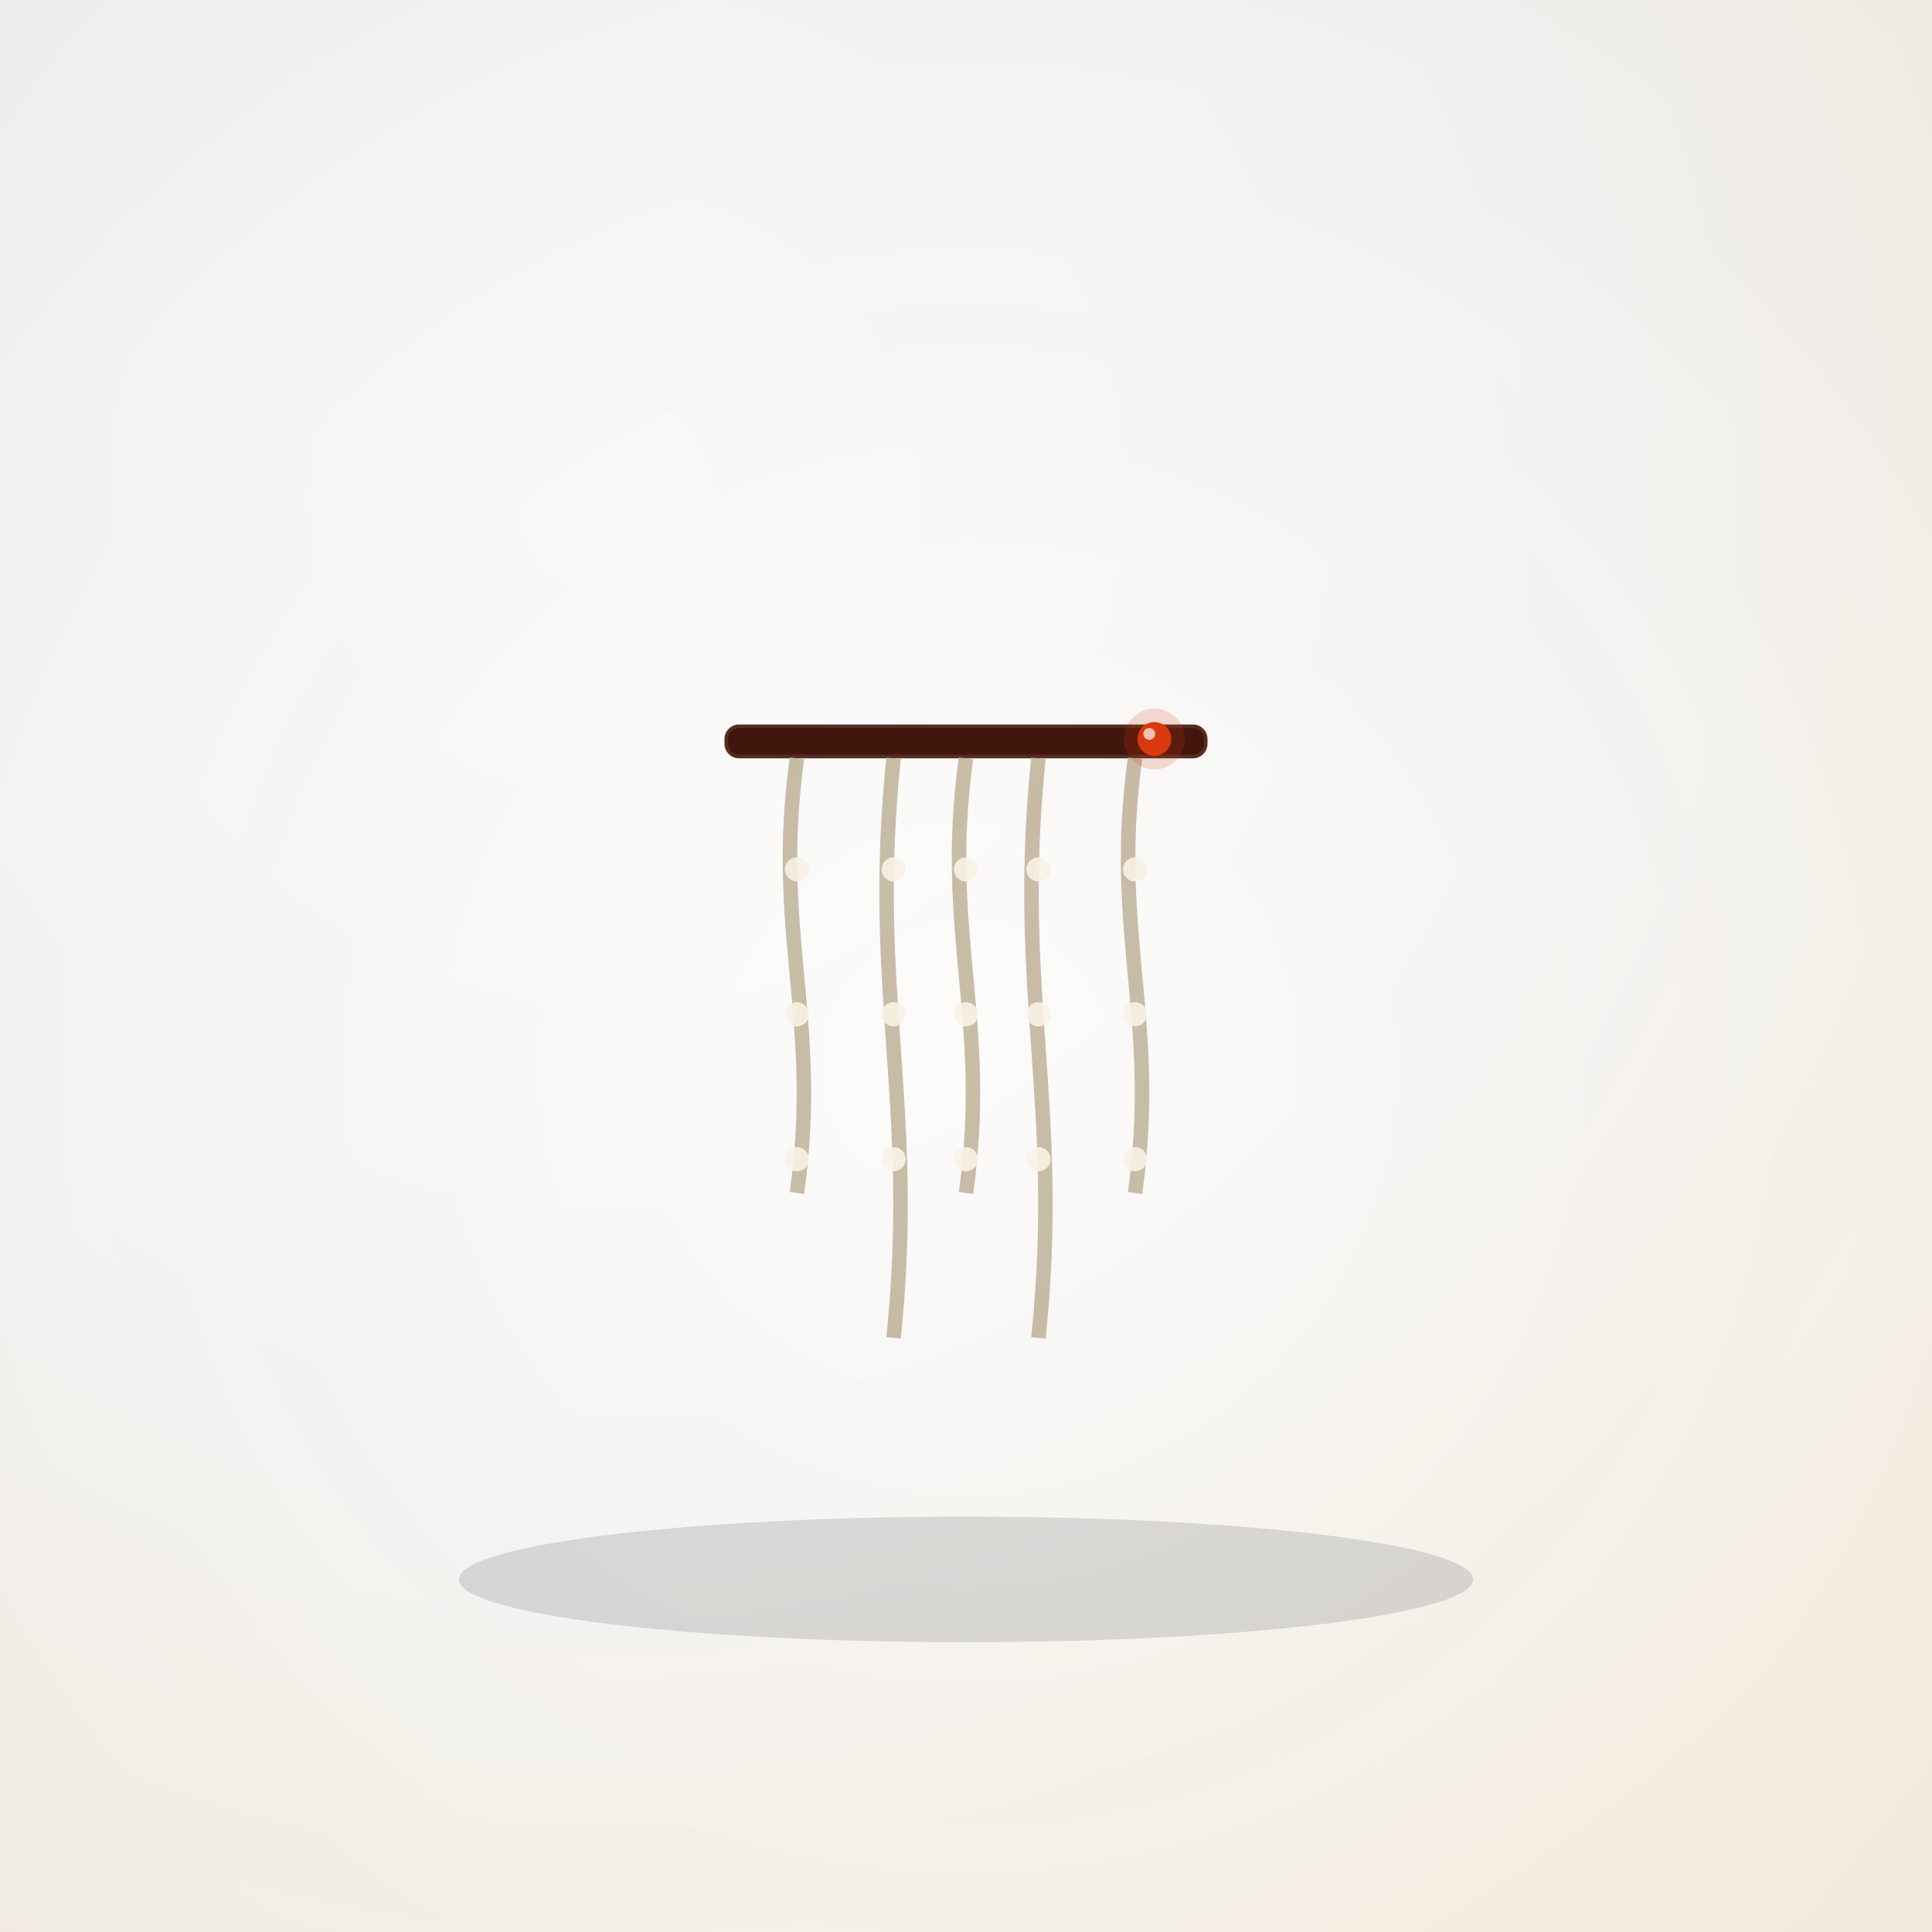
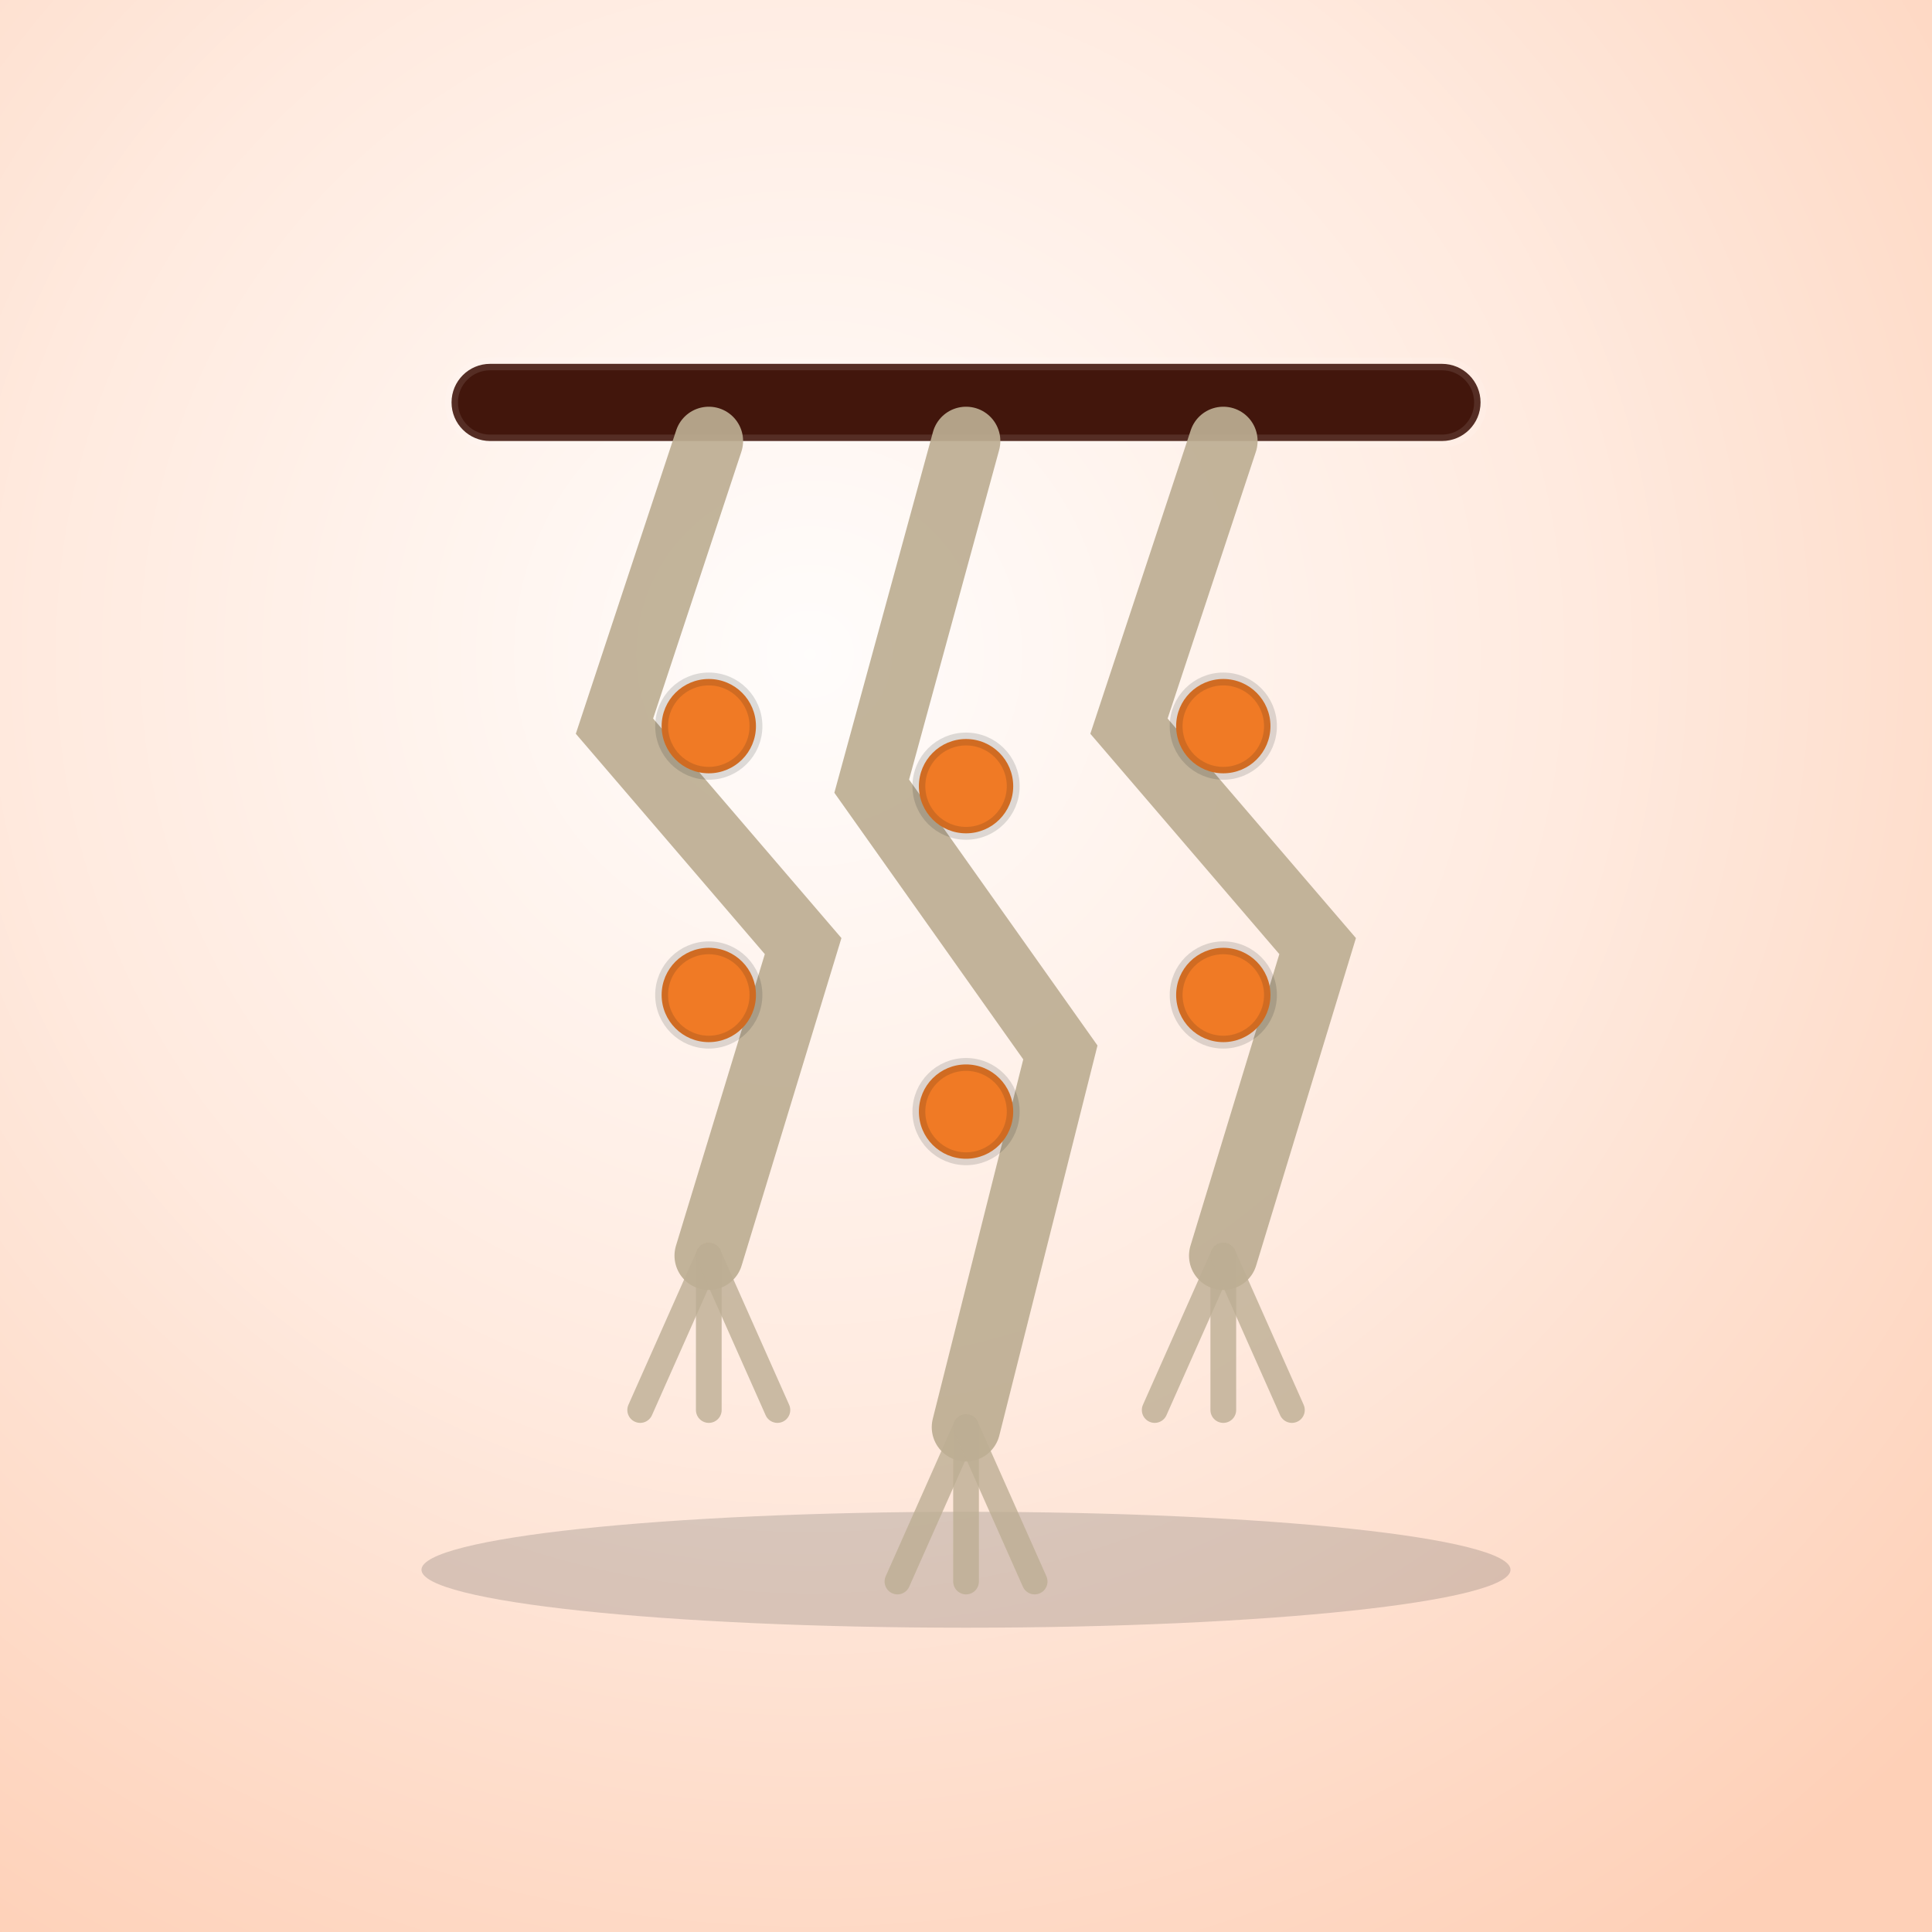
<svg xmlns="http://www.w3.org/2000/svg" viewBox="0 0 800 800" width="800" height="800">
  <defs>
-     <radialGradient id="wash97" cx="0.32" cy="0.26" r="0.95">
-       <stop offset="0" stop-color="#FFFFFF" stop-opacity="1" />
-       <stop offset="0.55" stop-color="#FBFAF8" stop-opacity="1" />
-       <stop offset="1" stop-color="#FEF6E6" stop-opacity="1" />
-     </radialGradient>
-     <radialGradient id="vig98" cx="0.5" cy="0.55" r="0.75">
-       <stop offset="0" stop-color="#0E1014" stop-opacity="0" />
-       <stop offset="1" stop-color="#0E1014" stop-opacity="0.06" />
+     <radialGradient id="glow111" cx="0.42" cy="0.34" r="0.8">
+       <stop offset="0" stop-color="#FFFFFF" stop-opacity="0.95" />
+       <stop offset="0.5" stop-color="#FFFFFF" stop-opacity="0.55" />
+       <stop offset="1" stop-color="#FFFFFF" stop-opacity="0" />
    </radialGradient>
  </defs>
-   <rect width="800" height="800" fill="#FBFAF8" />
-   <rect width="800" height="800" fill="url(#wash97)" />
-   <ellipse cx="400" cy="654" rx="210" ry="26" fill="#0E1014" opacity="0.13" filter="url(#blur99)" />
-   <rect x="300" y="300" width="200" height="14" rx="6" fill="#42160c" stroke="#FFFFFF" stroke-width="3" stroke-opacity="0.1" />
-   <path d="M 330 314 C 320 386 340 422 330 494" fill="none" stroke="#bdae93" stroke-width="6" stroke-opacity="0.8" />
-   <circle cx="330" cy="360" r="5" fill="#f9f4e9" opacity="0.9" />
-   <circle cx="330" cy="420" r="5" fill="#f9f4e9" opacity="0.9" />
-   <circle cx="330" cy="480" r="5" fill="#f9f4e9" opacity="0.9" />
-   <path d="M 370 314 C 360 410 380 458 370 554" fill="none" stroke="#bdae93" stroke-width="6" stroke-opacity="0.8" />
-   <circle cx="370" cy="360" r="5" fill="#f9f4e9" opacity="0.9" />
-   <circle cx="370" cy="420" r="5" fill="#f9f4e9" opacity="0.9" />
-   <circle cx="370" cy="480" r="5" fill="#f9f4e9" opacity="0.9" />
-   <path d="M 400 314 C 390 386 410 422 400 494" fill="none" stroke="#bdae93" stroke-width="6" stroke-opacity="0.8" />
-   <circle cx="400" cy="360" r="5" fill="#f9f4e9" opacity="0.9" />
-   <circle cx="400" cy="420" r="5" fill="#f9f4e9" opacity="0.9" />
-   <circle cx="400" cy="480" r="5" fill="#f9f4e9" opacity="0.9" />
-   <path d="M 430 314 C 420 410 440 458 430 554" fill="none" stroke="#bdae93" stroke-width="6" stroke-opacity="0.8" />
-   <circle cx="430" cy="360" r="5" fill="#f9f4e9" opacity="0.9" />
-   <circle cx="430" cy="420" r="5" fill="#f9f4e9" opacity="0.9" />
-   <circle cx="430" cy="480" r="5" fill="#f9f4e9" opacity="0.9" />
-   <path d="M 470 314 C 460 386 480 422 470 494" fill="none" stroke="#bdae93" stroke-width="6" stroke-opacity="0.8" />
-   <circle cx="470" cy="360" r="5" fill="#f9f4e9" opacity="0.9" />
-   <circle cx="470" cy="420" r="5" fill="#f9f4e9" opacity="0.9" />
-   <circle cx="470" cy="480" r="5" fill="#f9f4e9" opacity="0.9" />
-   <g>
-     <circle cx="478" cy="306" r="12.6" fill="#DC3A0C" opacity="0.18" />
-     <circle cx="478" cy="306" r="7" fill="#DC3A0C" />
-     <circle cx="475.9" cy="303.9" r="2.45" fill="#FFFFFF" opacity="0.7" />
+   <rect width="800" height="800" fill="#fed0b7" />
+   <rect width="800" height="800" fill="url(#glow111)" />
+   <ellipse cx="400" cy="650" rx="225.471" ry="24" fill="#0E1014" opacity="0.16" filter="url(#blur112)" />
+   <g transform="translate(-310.14,-381.96) scale(1.7754)">
+     <rect x="280" y="300" width="240" height="18" rx="9" fill="#42160c" stroke="#FFFFFF" stroke-width="3" stroke-opacity="0.1" />
+     <path d="M 340 318 L 318 384.5 L 362 435.8 L 340 508" fill="none" stroke="#bdae93" stroke-width="16" stroke-opacity="0.92" stroke-linecap="round" />
+     <circle cx="340" cy="384.5" r="11" fill="#f07a25" stroke="#0E1014" stroke-width="3" stroke-opacity="0.14" />
+     <circle cx="340" cy="447.2" r="11" fill="#f07a25" stroke="#0E1014" stroke-width="3" stroke-opacity="0.14" />
+     <line x1="340" y1="508" x2="324" y2="544" stroke="#bdae93" stroke-width="6" stroke-opacity="0.8" stroke-linecap="round" />
+     <line x1="340" y1="508" x2="340" y2="544" stroke="#bdae93" stroke-width="6" stroke-opacity="0.8" stroke-linecap="round" />
+     <line x1="340" y1="508" x2="356" y2="544" stroke="#bdae93" stroke-width="6" stroke-opacity="0.8" stroke-linecap="round" />
+     <path d="M 400 318 L 378 398.5 L 422 460.6 L 400 548" fill="none" stroke="#bdae93" stroke-width="16" stroke-opacity="0.92" stroke-linecap="round" />
+     <circle cx="400" cy="398.5" r="11" fill="#f07a25" stroke="#0E1014" stroke-width="3" stroke-opacity="0.14" />
+     <circle cx="400" cy="474.4" r="11" fill="#f07a25" stroke="#0E1014" stroke-width="3" stroke-opacity="0.14" />
+     <line x1="400" y1="548" x2="384" y2="584" stroke="#bdae93" stroke-width="6" stroke-opacity="0.8" stroke-linecap="round" />
+     <line x1="400" y1="548" x2="400" y2="584" stroke="#bdae93" stroke-width="6" stroke-opacity="0.8" stroke-linecap="round" />
+     <line x1="400" y1="548" x2="416" y2="584" stroke="#bdae93" stroke-width="6" stroke-opacity="0.8" stroke-linecap="round" />
+     <path d="M 460 318 L 438 384.5 L 482 435.8 L 460 508" fill="none" stroke="#bdae93" stroke-width="16" stroke-opacity="0.92" stroke-linecap="round" />
+     <circle cx="460" cy="384.5" r="11" fill="#f07a25" stroke="#0E1014" stroke-width="3" stroke-opacity="0.14" />
+     <circle cx="460" cy="447.2" r="11" fill="#f07a25" stroke="#0E1014" stroke-width="3" stroke-opacity="0.14" />
+     <line x1="460" y1="508" x2="444" y2="544" stroke="#bdae93" stroke-width="6" stroke-opacity="0.8" stroke-linecap="round" />
+     <line x1="460" y1="508" x2="460" y2="544" stroke="#bdae93" stroke-width="6" stroke-opacity="0.8" stroke-linecap="round" />
+     <line x1="460" y1="508" x2="476" y2="544" stroke="#bdae93" stroke-width="6" stroke-opacity="0.8" stroke-linecap="round" />
  </g>
-   <rect width="800" height="800" fill="url(#vig98)" />
</svg>
